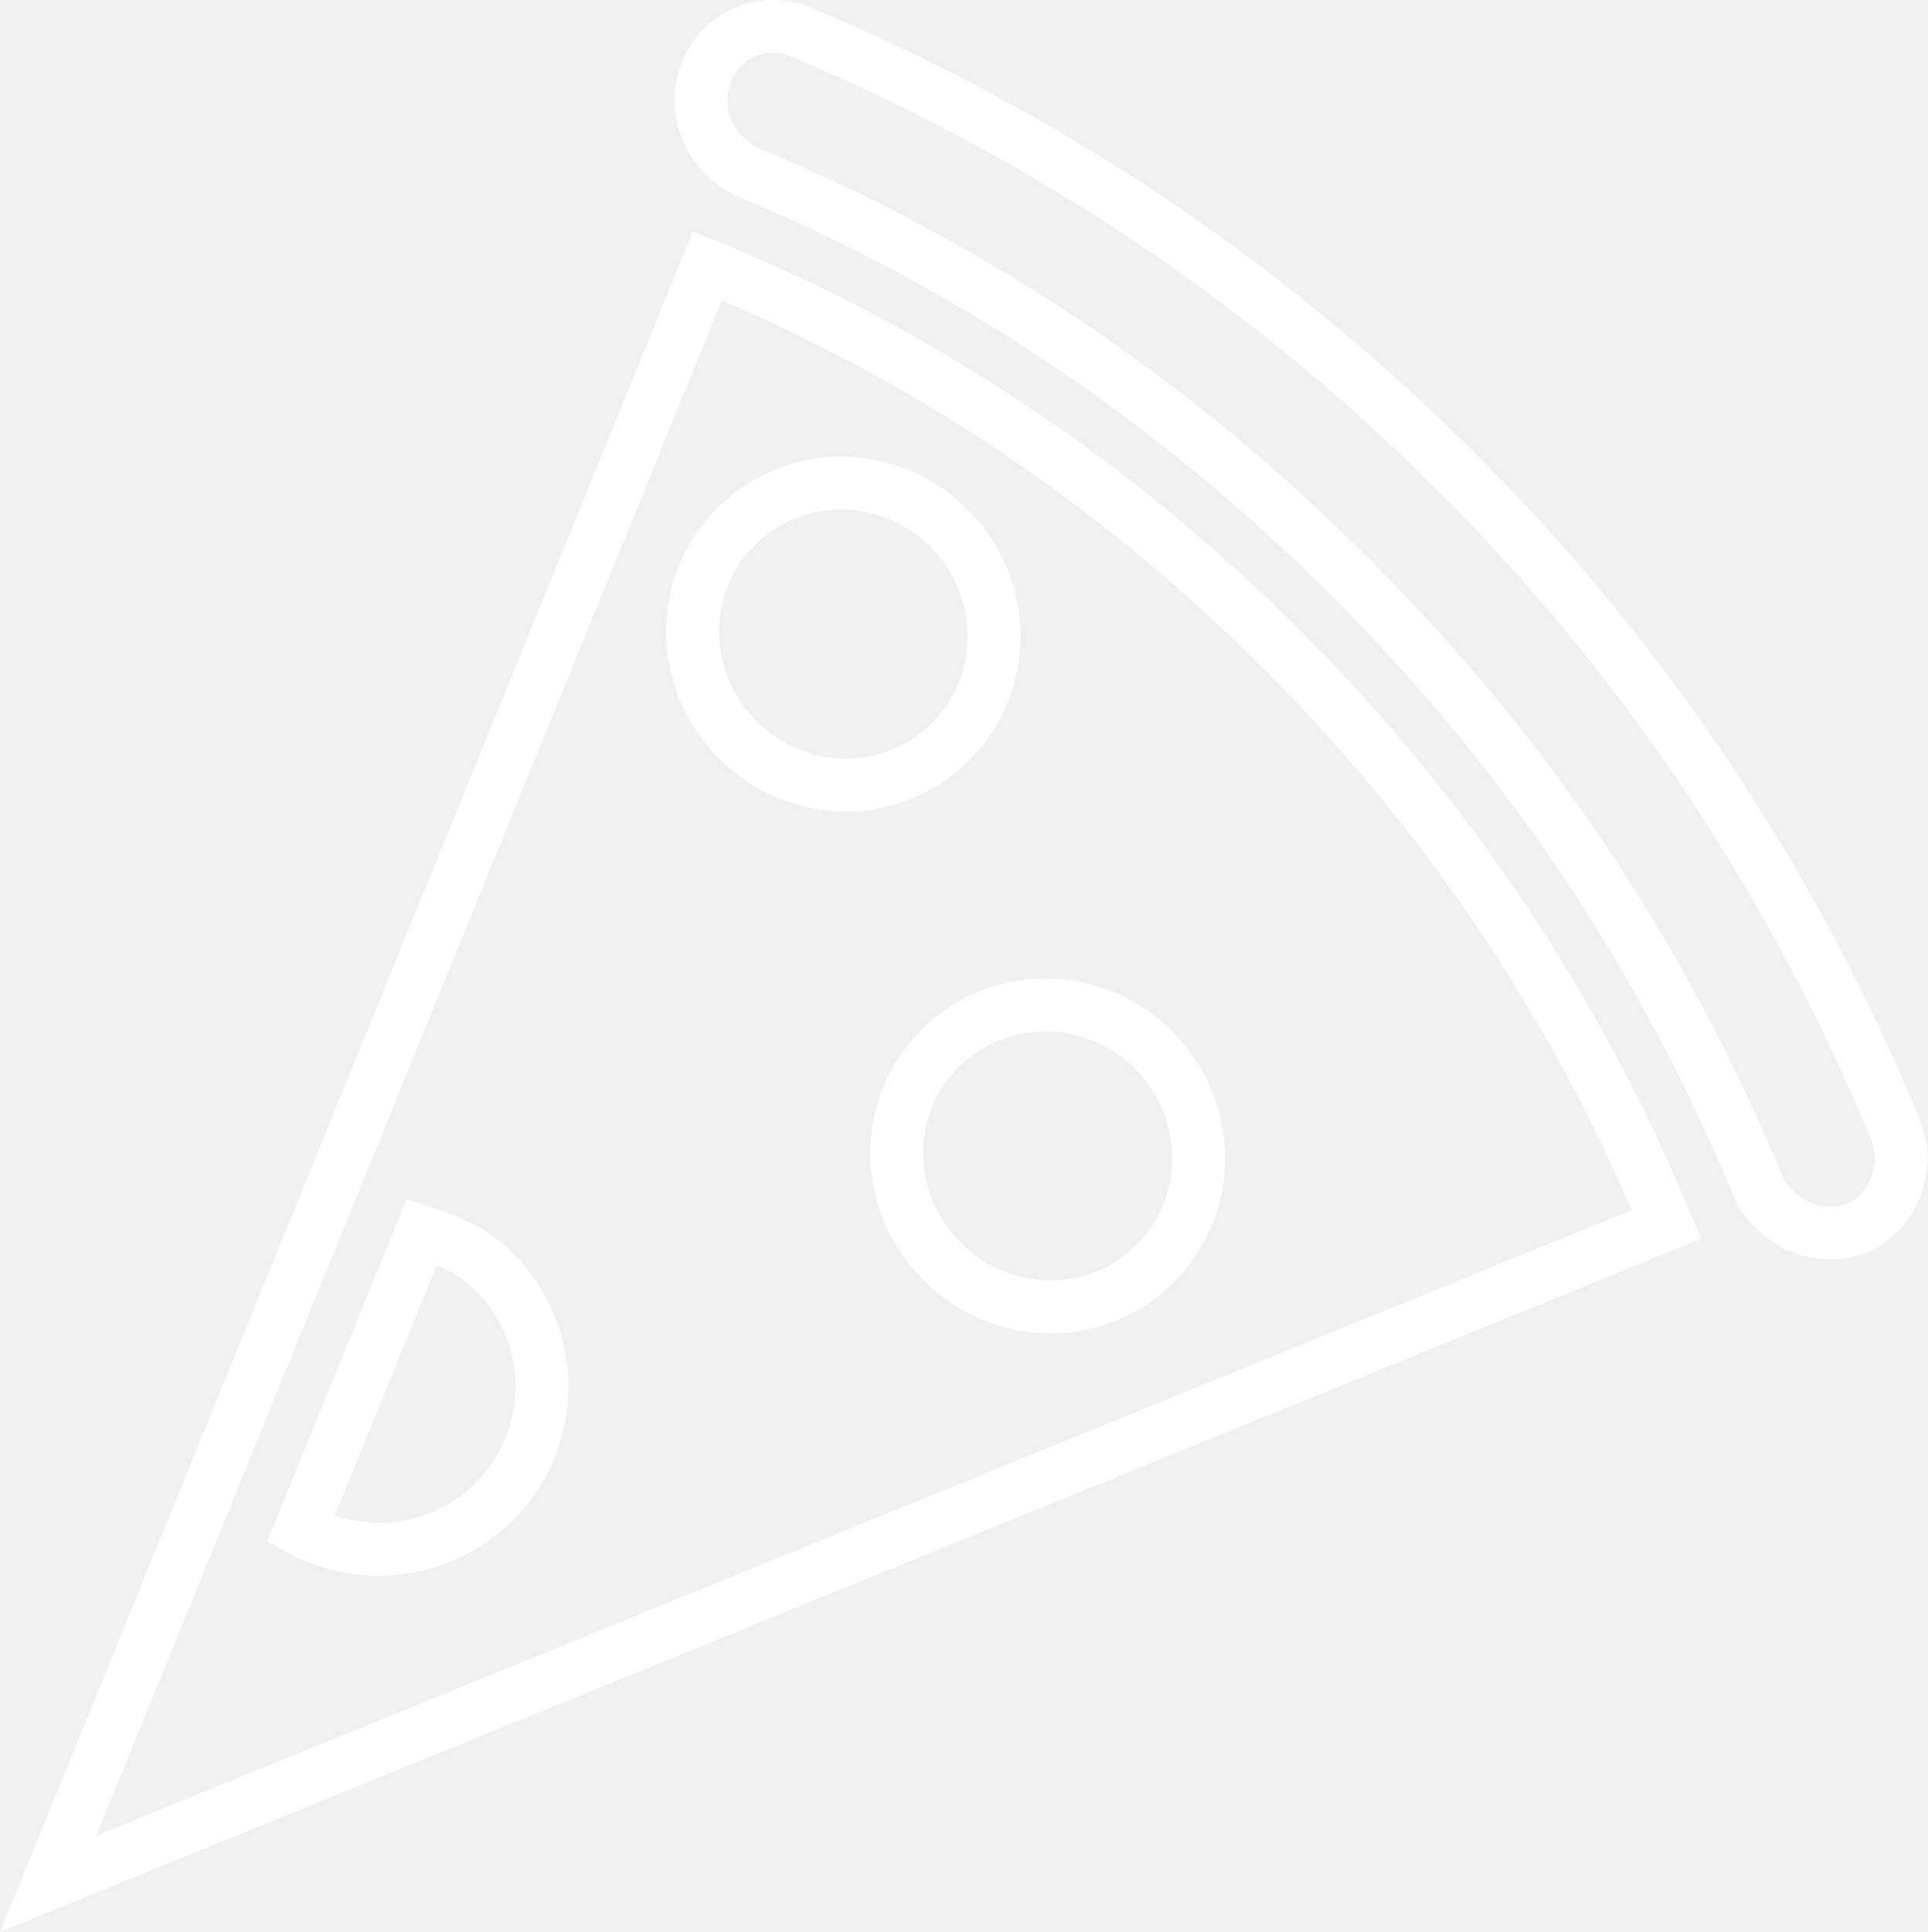
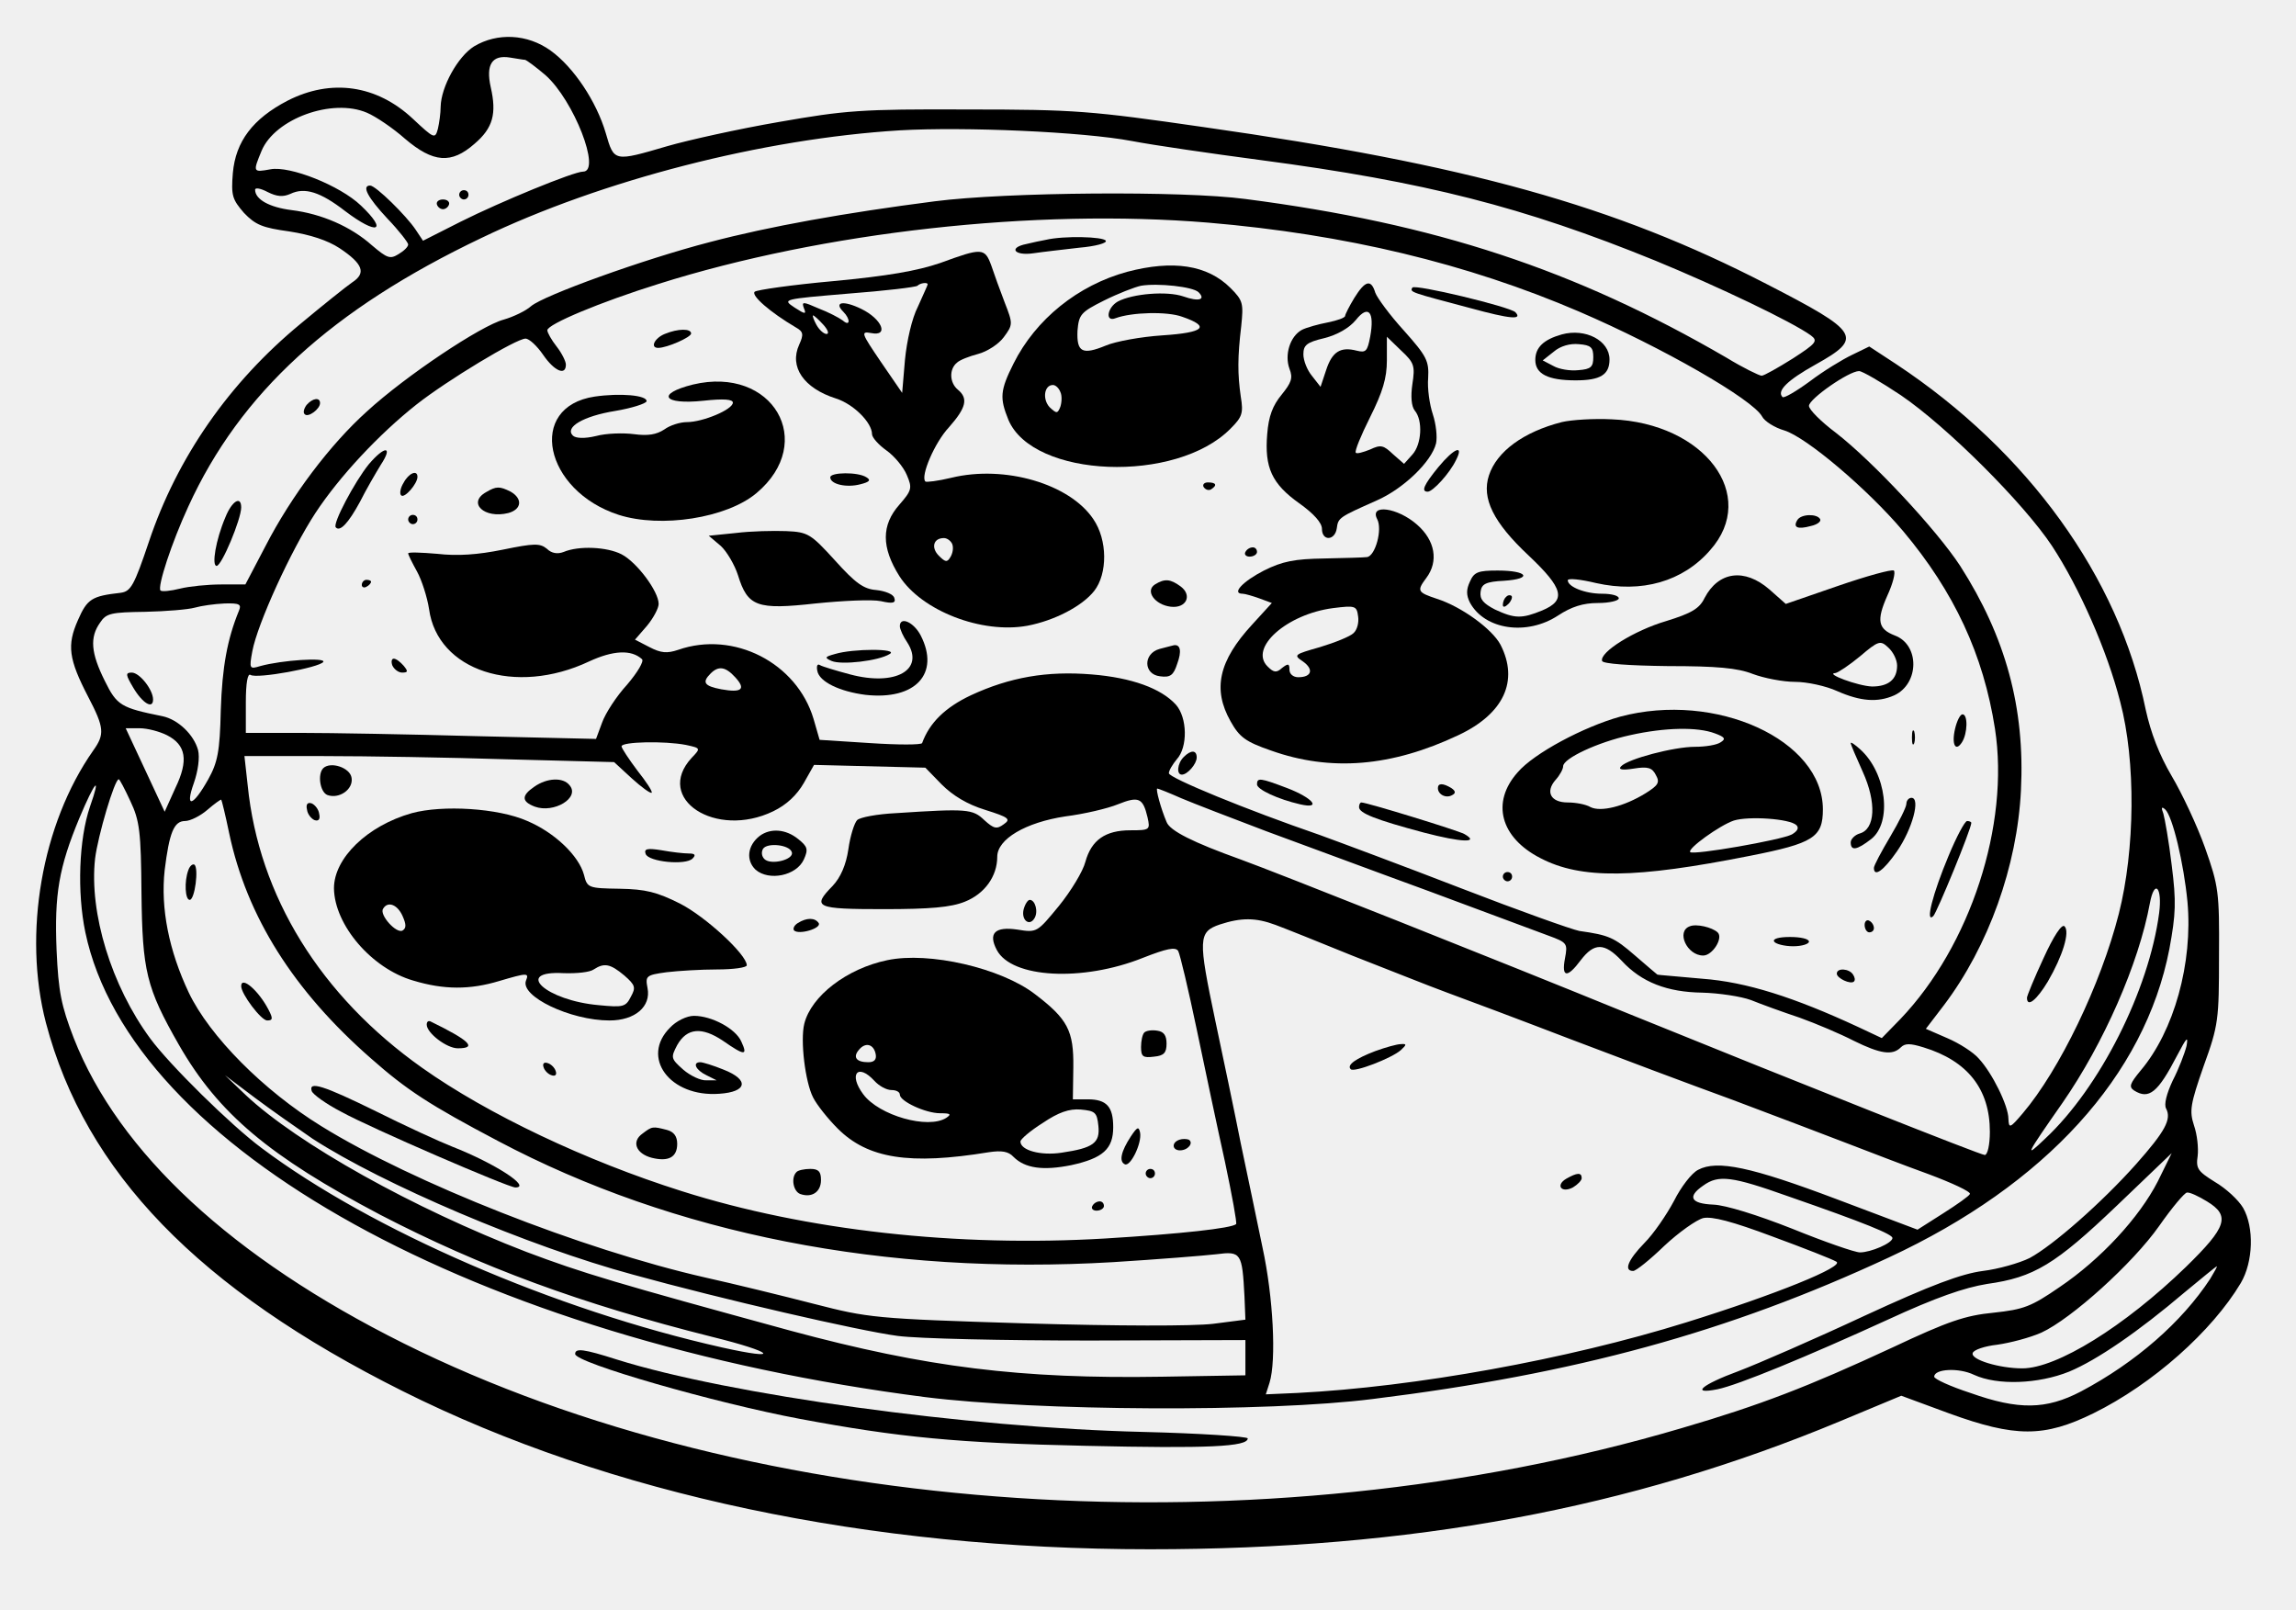
- <svg xmlns="http://www.w3.org/2000/svg" width="12.864mm" height="12.891mm" viewBox="0 0 12.864 12.891" version="1.1" id="svg7666">
-   <defs id="defs7660">
-     <clipPath clipPathUnits="userSpaceOnUse" id="clipPath4885">
-       <path d="M -3.9725e-5,540 H 960 V 1.2207e-4 L -4.3448e-5,6.1035e-5" id="path4883" style="clip-rule:evenodd" />
-     </clipPath>
-     <clipPath clipPathUnits="userSpaceOnUse" id="clipPath4875">
-       <path d="M -1.9395e-5,540 H 960 V 1.2207e-4 L -2.3118e-5,6.1035e-5" id="path4873" style="clip-rule:evenodd" />
-     </clipPath>
-   </defs>
-   <g id="layer1" transform="translate(-26.07382,-37.3107)">
-     <g id="g4869" transform="matrix(0.3527778,0,0,-0.3527778,-82.46489,223.7004)" style="stroke:#ffffff;stroke-opacity:1">
-       <g id="g4871" clip-path="url(#clipPath4875)" style="stroke:#ffffff;stroke-opacity:1">
-         <path d="m 331.92,516.06 c 0,0 -0.03,0.03 0,0 -0.03,0.03 -0.03,0.03 -0.03,0.03 -3.14,3.13 -6.77,5.57 -10.84,7.23 0,0 0,0 0,0 l -12.47,-30.6 30.61,12.47 c 0,0 0,0 0,0 -1.7,4.1 -4.13,7.73 -7.27,10.87 z m -10.3,-1.7 c -1.13,1.13 -1.13,2.93 -0.03,4.03 1.1,1.1 2.9,1.1 4.03,-0.03 1.13,-1.14 1.13,-2.94 0.03,-4.04 -1.1,-1.1 -2.9,-1.1 -4.03,0.04 z m -8.27,-14.94 2.3,5.63 c 0.5,-0.16 0.97,-0.36 1.37,-0.76 1.2,-1.2 1.2,-3.14 0,-4.34 -1,-1 -2.5,-1.16 -3.67,-0.53 z m 12.14,5.07 c -1.14,1.13 -1.14,2.93 -0.04,4.03 1.1,1.1 2.9,1.1 4.04,-0.03 1.13,-1.14 1.13,-2.94 0.03,-4.04 -1.1,-1.1 -2.9,-1.1 -4.03,0.04 z" style="fill:none;stroke:#ffffff;stroke-width:1;stroke-linecap:butt;stroke-linejoin:miter;stroke-miterlimit:10;stroke-dasharray:none;stroke-opacity:1" id="path4877" />
-       </g>
-     </g>
-     <g id="g4879" transform="matrix(0.3527778,0,0,-0.3527778,-82.46489,223.7004)" style="stroke:#ffffff;stroke-opacity:1">
-       <g id="g4881" clip-path="url(#clipPath4885)" style="stroke:#ffffff;stroke-opacity:1">
-         <path d="m 343.52,506.99 c -1.93,4.67 -4.73,8.87 -8.3,12.43 -3.6,3.6 -7.77,6.37 -12.37,8.31 -0.73,0.33 -1.56,-0.04 -1.83,-0.77 -0.27,-0.73 0.07,-1.53 0.8,-1.87 4.23,-1.76 8.07,-4.33 11.4,-7.67 3.34,-3.33 5.9,-7.16 7.7,-11.5 0.07,-0.2 0.2,-0.33 0.34,-0.47 0.4,-0.4 1,-0.53 1.53,-0.33 0.7,0.3 1.03,1.17 0.73,1.87 z" style="fill:none;stroke:#ffffff;stroke-width:1;stroke-linecap:butt;stroke-linejoin:miter;stroke-miterlimit:10;stroke-dasharray:none;stroke-opacity:1" id="path4887" />
-       </g>
-     </g>
+ <svg xmlns="http://www.w3.org/2000/svg" version="1.0" width="495pt" height="347pt" viewBox="0 0 495 347" preserveAspectRatio="xMidYMid meet">
+   <g transform="translate(0,347) scale(0.1,-0.1)" fill="#000000" stroke="none">
+     <path d="M1022 3370 c-35 -22 -71 -87 -72 -130 0 -14 -3 -35 -6 -48 -6 -22 -8 -21 -54 22 -78 73 -176 87 -270 39 -75 -39 -112 -88 -118 -156 -4 -49 -1 -57 24 -86 25 -26 40 -32 98 -40 45 -7 82 -19 108 -36 51 -34 58 -54 27 -74 -13 -9 -63 -49 -111 -89 -154 -127 -266 -288 -327 -470 -32 -95 -39 -107 -61 -110 -62 -7 -72 -13 -92 -59 -24 -54 -20 -84 22 -165 35 -67 36 -81 11 -116 -111 -158 -152 -395 -102 -587 85 -322 329 -574 769 -794 446 -223 1004 -341 1611 -341 564 0 1034 87 1488 276 l132 55 103 -38 c143 -52 205 -52 311 0 128 63 256 177 318 281 27 46 29 120 5 162 -10 17 -37 42 -61 56 -37 23 -41 29 -37 56 2 17 -1 46 -8 66 -10 31 -8 45 21 128 32 88 33 100 33 238 1 137 -1 150 -30 232 -17 48 -50 118 -72 155 -27 46 -45 93 -56 143 -58 285 -254 557 -538 745 l-58 38 -37 -18 c-21 -10 -62 -35 -91 -57 -30 -22 -56 -37 -59 -34 -13 13 10 36 71 70 104 58 96 70 -106 174 -328 169 -644 257 -1213 338 -243 35 -276 38 -510 38 -230 1 -263 -2 -406 -27 -87 -15 -195 -39 -240 -52 -116 -34 -115 -34 -133 28 -20 68 -69 142 -119 178 -50 36 -115 39 -165 9z m110 -29 c4 -1 24 -16 44 -33 61 -54 121 -208 81 -208 -20 0 -176 -64 -264 -108 l-81 -41 -16 24 c-20 30 -86 95 -98 95 -19 0 -5 -26 37 -71 25 -26 45 -52 45 -56 0 -5 -9 -14 -21 -21 -18 -11 -24 -9 -57 19 -46 41 -109 68 -173 76 -48 6 -79 23 -79 44 0 5 12 3 27 -5 20 -10 33 -11 49 -4 31 15 65 4 118 -37 70 -53 93 -44 34 12 -45 43 -153 86 -195 78 -38 -7 -38 -6 -19 40 29 69 152 114 227 82 19 -8 56 -33 82 -56 61 -52 100 -55 150 -11 40 34 48 65 35 122 -11 49 3 70 41 64 14 -2 29 -5 33 -5z m1308 -175 c47 -9 171 -27 277 -41 356 -47 567 -101 852 -217 136 -56 295 -132 335 -161 16 -12 12 -17 -39 -50 -32 -20 -62 -37 -67 -37 -5 0 -40 17 -76 39 -327 190 -628 289 -1037 342 -135 18 -515 15 -670 -5 -194 -25 -356 -54 -485 -88 -143 -37 -358 -115 -385 -138 -11 -10 -38 -23 -59 -29 -49 -13 -211 -121 -295 -198 -79 -71 -163 -182 -219 -291 l-43 -82 -52 0 c-29 0 -69 -4 -89 -9 -20 -5 -39 -7 -42 -4 -7 8 24 103 60 181 112 245 309 425 632 579 260 125 607 214 902 232 139 8 394 -3 500 -23z m165 -176 c295 -25 558 -88 800 -192 179 -77 374 -189 394 -226 5 -10 27 -24 48 -30 48 -15 180 -127 256 -217 110 -131 173 -266 198 -426 32 -207 -53 -468 -204 -626 l-40 -41 -51 24 c-138 64 -241 97 -336 104 -52 5 -96 8 -97 9 -1 1 -23 19 -48 41 -45 39 -56 44 -120 53 -16 3 -131 44 -255 92 -124 48 -261 99 -305 115 -157 54 -325 123 -325 133 0 6 8 19 17 30 24 26 23 90 -2 118 -32 35 -95 58 -181 65 -97 8 -177 -6 -261 -45 -55 -26 -89 -59 -105 -103 -2 -4 -52 -4 -112 0 l-109 7 -13 45 c-36 121 -172 191 -292 149 -24 -8 -37 -7 -62 6 l-31 16 26 30 c14 17 25 38 25 47 0 27 -47 90 -80 107 -31 16 -92 19 -125 5 -13 -5 -26 -3 -36 7 -15 12 -27 12 -95 -2 -54 -11 -98 -14 -141 -9 -35 3 -63 4 -63 1 0 -3 9 -21 19 -39 10 -18 22 -55 26 -81 18 -133 186 -188 345 -113 52 24 91 26 114 5 5 -4 -9 -28 -32 -55 -23 -25 -47 -62 -54 -82 l-13 -35 -260 6 c-143 4 -313 7 -377 7 l-118 0 0 66 c0 42 4 63 10 59 14 -9 149 16 157 28 6 10 -89 4 -136 -9 -23 -7 -24 -6 -17 32 11 59 83 217 136 298 52 79 137 170 218 234 66 52 215 142 235 142 8 0 25 -16 38 -35 24 -35 49 -46 49 -21 0 7 -9 25 -20 39 -11 14 -20 30 -20 35 0 13 115 61 240 100 355 112 812 163 1185 132z m1493 -372 c100 -68 265 -233 326 -325 59 -90 119 -226 147 -336 34 -128 32 -319 -3 -457 -39 -153 -128 -337 -207 -430 -28 -33 -30 -33 -31 -12 0 28 -35 99 -64 130 -11 13 -42 33 -68 44 l-46 20 39 51 c96 127 158 300 166 463 9 178 -33 331 -131 484 -51 78 -188 225 -268 287 -32 24 -58 50 -58 58 0 15 86 75 108 75 7 0 48 -24 90 -52z m-3583 -465 c-25 -61 -36 -121 -39 -214 -2 -90 -7 -113 -27 -149 -33 -59 -51 -64 -31 -8 9 26 13 55 9 71 -9 33 -43 66 -77 73 -89 18 -98 23 -124 76 -30 60 -33 94 -10 126 13 20 24 22 97 23 45 1 93 5 107 9 14 4 42 8 64 9 33 1 37 -2 31 -16z m1070 -143 c24 -26 14 -34 -30 -26 -37 7 -42 15 -23 34 17 17 32 15 53 -8z m-1225 -125 c41 -21 47 -54 18 -114 l-23 -51 -42 90 -42 90 30 0 c17 0 43 -7 59 -15z m1119 -21 c32 -7 32 -7 12 -28 -81 -88 52 -175 176 -115 29 14 51 35 66 61 l22 39 120 -3 120 -3 35 -36 c24 -24 55 -43 94 -55 51 -16 56 -20 40 -31 -15 -11 -21 -10 -42 9 -25 24 -37 25 -190 15 -41 -2 -78 -9 -84 -15 -6 -6 -15 -34 -19 -63 -5 -34 -17 -61 -34 -79 -45 -46 -37 -50 110 -50 101 0 145 4 175 16 43 17 70 55 70 97 0 38 61 74 147 87 40 5 91 17 113 26 45 18 54 14 64 -28 6 -27 5 -28 -37 -28 -54 0 -84 -21 -97 -68 -5 -20 -31 -63 -57 -95 -47 -57 -47 -58 -90 -51 -48 7 -63 -8 -44 -44 32 -61 185 -69 315 -17 51 20 70 24 76 15 4 -7 22 -83 40 -169 18 -86 45 -214 61 -286 15 -71 26 -131 24 -134 -10 -9 -118 -21 -282 -31 -319 -19 -645 17 -913 102 -206 65 -419 166 -560 266 -219 155 -352 370 -376 609 l-7 63 170 0 c93 0 273 -3 398 -7 l229 -6 38 -35 c21 -19 40 -33 43 -31 2 3 -12 24 -31 48 -18 24 -34 48 -34 52 0 10 93 12 139 3z m-1198 -121 c20 -42 23 -66 24 -198 2 -168 10 -204 81 -328 85 -148 195 -240 434 -366 216 -112 432 -192 715 -263 134 -33 152 -52 22 -23 -361 81 -757 253 -993 430 -66 49 -198 179 -240 236 -84 114 -132 271 -119 388 6 49 42 171 51 171 2 0 13 -21 25 -47z m-87 -12 c-24 -70 -28 -185 -10 -271 98 -466 844 -878 1811 -1002 239 -30 737 -33 965 -4 437 54 766 144 1112 305 338 157 552 392 605 665 14 76 15 102 5 181 -6 51 -15 101 -18 111 -5 13 -4 16 4 9 16 -15 40 -116 48 -199 12 -132 -29 -279 -101 -364 -23 -28 -26 -35 -14 -43 32 -20 51 -5 93 76 20 38 24 43 20 20 -4 -16 -17 -50 -30 -75 -13 -28 -19 -51 -14 -60 12 -23 -2 -49 -65 -120 -74 -83 -179 -175 -229 -202 -22 -11 -68 -24 -101 -28 -46 -6 -111 -30 -256 -97 -107 -50 -229 -103 -271 -119 -79 -29 -105 -51 -45 -39 44 9 192 70 367 150 104 48 165 69 214 77 101 14 147 42 280 169 l118 113 -30 -61 c-40 -78 -123 -168 -212 -228 -61 -42 -77 -48 -142 -55 -61 -6 -97 -18 -218 -75 -181 -84 -284 -124 -455 -174 -905 -267 -1996 -195 -2755 183 -369 184 -614 411 -711 658 -27 70 -33 100 -37 189 -5 121 5 179 49 285 34 81 48 96 23 25z m2353 18 c26 -11 109 -43 183 -71 74 -27 232 -86 350 -129 118 -44 234 -87 258 -96 41 -15 42 -17 36 -49 -8 -42 5 -43 34 -4 29 38 51 38 88 -1 43 -47 99 -68 174 -69 36 -1 83 -8 105 -16 22 -9 69 -26 105 -38 36 -13 88 -35 117 -50 57 -28 83 -32 101 -14 9 9 20 9 49 0 95 -29 143 -90 143 -182 0 -28 -5 -50 -11 -50 -9 0 -392 152 -769 305 -289 118 -763 306 -835 332 -103 37 -153 62 -160 81 -12 28 -24 72 -20 72 2 0 25 -9 52 -21z m-2053 -75 c38 -180 139 -340 306 -486 77 -68 126 -100 274 -178 380 -201 834 -290 1326 -261 96 6 196 14 222 17 54 7 56 3 61 -91 l2 -50 -70 -9 c-43 -5 -201 -5 -405 1 -326 10 -338 12 -455 42 -66 17 -172 43 -235 57 -264 60 -630 204 -827 326 -125 77 -241 194 -286 288 -43 91 -61 182 -52 264 10 81 20 106 44 106 11 0 33 11 48 24 15 13 29 23 30 22 1 -1 9 -33 17 -72z m4161 -172 c-22 -167 -128 -377 -246 -487 -45 -43 -43 -38 38 78 88 127 164 299 188 430 10 53 27 34 20 -21z m-1905 -26 c19 -7 94 -37 165 -66 72 -28 164 -65 205 -80 41 -15 161 -60 265 -100 105 -40 262 -99 350 -131 88 -33 198 -75 245 -93 47 -18 127 -49 177 -67 51 -19 92 -38 90 -43 -1 -4 -28 -23 -58 -42 l-55 -35 -175 66 c-183 69 -257 85 -298 63 -14 -7 -37 -37 -52 -67 -16 -30 -44 -71 -64 -91 -35 -36 -45 -60 -24 -60 6 0 36 24 67 54 31 29 69 56 84 60 19 4 62 -7 150 -40 68 -25 129 -49 137 -54 19 -10 -131 -71 -324 -131 -257 -80 -584 -139 -838 -152 l-68 -3 8 25 c15 48 8 185 -15 291 -12 58 -33 159 -47 225 -13 66 -38 185 -55 265 -37 176 -37 191 10 207 46 15 77 15 120 -1z m-2076 -461 c151 -98 465 -232 691 -293 192 -53 487 -121 570 -132 44 -6 230 -10 415 -10 l335 1 0 -38 0 -38 -180 -3 c-304 -5 -507 20 -800 99 -377 103 -448 124 -570 170 -244 94 -493 233 -605 338 l-45 43 65 -49 c36 -27 92 -66 124 -88z m3181 -124 c167 -58 225 -82 225 -90 0 -11 -47 -31 -70 -31 -11 0 -77 23 -146 51 -76 30 -144 51 -170 52 -49 2 -57 17 -22 41 33 24 62 20 183 -23z m903 -11 c51 -31 43 -55 -45 -141 -133 -129 -279 -219 -353 -219 -50 0 -112 19 -107 33 2 7 26 15 53 18 28 4 70 15 95 26 65 30 197 149 254 230 28 40 55 72 60 72 6 1 25 -8 43 -19z m7 -167 c-61 -93 -160 -180 -279 -243 -75 -39 -134 -40 -238 -3 -43 14 -78 30 -78 35 0 17 53 20 86 4 50 -23 138 -20 205 7 60 25 149 86 249 171 36 30 67 55 69 56 2 0 -5 -12 -14 -27z" />
+     <path d="M990 3050 c0 -5 5 -10 10 -10 6 0 10 5 10 10 0 6 -4 10 -10 10 -5 0 -10 -4 -10 -10z" />
+     <path d="M942 3029 c2 -6 8 -10 13 -10 5 0 11 4 13 10 2 6 -4 11 -13 11 -9 0 -15 -5 -13 -11z" />
+     <path d="M661 2597 c-6 -8 -8 -17 -4 -20 7 -8 33 11 33 24 0 13 -16 11 -29 -4z" />
+     <path d="M486 2355 c-21 -49 -30 -105 -19 -105 11 0 53 101 53 126 0 26 -20 14 -34 -21z" />
+     <path d="M2255 2953 c-11 -2 -30 -6 -42 -9 -40 -8 -26 -26 15 -20 20 3 65 8 99 12 35 3 60 10 57 15 -5 9 -91 11 -129 2z" />
+     <path d="M2027 2903 c-50 -17 -113 -28 -230 -39 -89 -8 -166 -19 -170 -23 -8 -8 33 -44 89 -77 16 -9 17 -15 7 -37 -22 -48 10 -94 79 -116 38 -12 78 -52 78 -77 0 -7 14 -23 31 -35 17 -12 37 -36 44 -53 12 -28 11 -33 -16 -64 -39 -44 -39 -92 0 -154 48 -75 178 -125 276 -107 58 11 118 42 144 75 29 37 29 110 -2 155 -51 76 -191 117 -306 89 -29 -7 -54 -10 -56 -8 -11 11 20 84 51 117 37 42 42 62 19 81 -18 15 -19 44 -2 58 6 6 27 14 46 19 19 5 44 21 55 36 20 27 20 29 2 75 -10 26 -23 62 -29 80 -14 38 -20 38 -110 5z m-27 -46 c0 -2 -10 -23 -21 -48 -13 -25 -24 -74 -28 -115 l-6 -71 -46 67 c-42 62 -44 66 -21 62 39 -8 24 30 -21 52 -39 19 -60 15 -39 -6 16 -16 15 -33 -1 -19 -8 6 -31 18 -52 26 -34 15 -37 15 -32 1 6 -14 3 -14 -20 1 -27 18 -26 18 116 30 79 6 146 14 149 17 6 6 22 8 22 3z m-225 -87 c10 -11 13 -20 7 -20 -6 0 -16 9 -22 20 -6 11 -9 20 -7 20 2 0 12 -9 22 -20z m278 -473 c3 -8 1 -20 -4 -28 -7 -12 -11 -11 -25 3 -17 17 -12 38 11 38 7 0 15 -6 18 -13z" />
+     <path d="M2430 2884 c-106 -29 -197 -102 -245 -198 -29 -58 -30 -74 -11 -121 53 -126 362 -138 479 -19 25 25 28 33 22 69 -7 49 -7 85 1 152 5 49 4 55 -23 82 -50 50 -124 61 -223 35z m154 -44 c16 -16 1 -21 -33 -9 -35 12 -109 6 -141 -11 -23 -13 -28 -45 -5 -36 35 13 112 15 144 3 61 -21 48 -34 -43 -40 -46 -3 -101 -13 -122 -22 -51 -21 -63 -14 -61 32 3 35 7 40 57 65 30 15 66 29 80 32 36 6 112 -2 124 -14z m-298 -215 c4 -8 3 -23 0 -32 -6 -15 -8 -15 -23 -1 -16 17 -12 48 7 48 6 0 13 -7 16 -15z" />
+     <path d="M2920 2828 c-11 -18 -20 -36 -20 -39 0 -4 -17 -10 -37 -14 -21 -4 -46 -11 -56 -16 -26 -14 -38 -54 -27 -84 8 -20 4 -30 -17 -56 -19 -23 -28 -46 -31 -85 -6 -72 10 -107 69 -149 31 -22 49 -42 49 -55 0 -27 28 -26 32 1 3 23 5 24 86 60 57 25 118 83 128 123 3 14 0 42 -7 63 -7 21 -12 56 -10 78 2 37 -3 47 -52 102 -31 34 -58 71 -62 82 -9 30 -22 26 -45 -11z m34 -84 c-6 -31 -9 -35 -29 -30 -35 9 -53 -2 -66 -42 l-12 -36 -18 23 c-11 13 -19 34 -19 47 0 20 7 26 45 35 28 7 54 22 68 39 27 34 41 18 31 -36z m91 -102 c-4 -27 -2 -48 5 -57 18 -21 15 -73 -5 -95 l-18 -20 -24 21 c-20 19 -26 21 -49 10 -15 -6 -29 -10 -31 -7 -3 3 11 37 31 77 27 54 36 84 36 122 l0 51 31 -30 c28 -26 30 -33 24 -72z" />
+     <path d="M3045 2850 c-6 -10 -4 -10 124 -44 88 -24 114 -26 98 -9 -13 12 -217 61 -222 53z" />
+     <path d="M1433 2750 c-22 -9 -32 -30 -14 -30 19 0 71 23 71 31 0 11 -28 11 -57 -1z" />
+     <path d="M3367 2749 c-39 -11 -57 -28 -57 -55 0 -30 27 -44 87 -44 53 0 73 12 73 45 0 41 -52 68 -103 54z m68 -49 c0 -21 -5 -26 -32 -28 -18 -2 -42 2 -54 9 l-23 12 24 19 c14 12 35 18 54 16 26 -2 31 -7 31 -28z" />
+     <path d="M1494 2641 c-80 -20 -65 -44 22 -35 45 5 64 3 64 -4 0 -15 -65 -42 -99 -42 -15 0 -37 -7 -49 -16 -17 -11 -35 -14 -65 -10 -23 3 -60 2 -82 -4 -25 -6 -44 -5 -50 1 -18 18 23 42 91 53 36 6 67 16 68 21 1 13 -57 18 -112 10 -147 -22 -109 -203 52 -255 91 -29 233 -7 297 47 131 110 35 275 -137 234z" />
+     <path d="M3367 2560 c-82 -21 -140 -63 -157 -115 -16 -49 9 -101 86 -173 75 -71 81 -96 29 -118 -44 -18 -59 -18 -102 2 -25 13 -33 22 -31 38 2 17 11 22 51 24 62 4 51 22 -14 22 -42 0 -51 -3 -60 -24 -8 -17 -8 -29 0 -45 32 -59 123 -72 190 -28 29 19 54 27 86 27 25 0 45 5 45 10 0 6 -16 10 -36 10 -37 0 -74 15 -74 29 0 5 28 2 61 -6 98 -22 187 3 246 71 105 118 -12 274 -212 282 -38 2 -87 -1 -108 -6z" />
+     <path d="M795 2469 c-30 -37 -79 -129 -71 -136 9 -10 27 9 52 55 13 26 34 62 45 80 27 41 9 42 -26 1z" />
+     <path d="M3101 2463 c-31 -38 -38 -53 -23 -53 11 0 47 39 61 68 18 35 -4 26 -38 -15z" />
+     <path d="M870 2429 c-7 -11 -9 -24 -5 -27 7 -7 35 25 35 40 0 16 -19 8 -30 -13z" />
+     <path d="M1790 2441 c0 -15 35 -23 65 -15 20 5 23 9 13 15 -18 12 -78 11 -78 0z" />
+     <path d="M2595 2420 c4 -6 11 -8 16 -5 14 9 11 15 -7 15 -8 0 -12 -5 -9 -10z" />
+     <path d="M1048 2409 c-41 -23 -4 -58 48 -45 29 8 31 31 5 46 -24 12 -31 12 -53 -1z" />
+     <path d="M2969 2351 c12 -22 -4 -80 -22 -82 -7 -1 -48 -2 -92 -3 -64 -1 -90 -6 -130 -26 -45 -23 -71 -50 -46 -50 5 0 22 -5 36 -10 l27 -10 -42 -46 c-73 -79 -86 -140 -47 -209 19 -34 32 -44 87 -63 129 -46 260 -35 404 33 98 46 131 117 91 195 -18 34 -84 82 -137 99 -42 14 -44 17 -23 45 27 36 19 81 -20 115 -42 37 -103 45 -86 12z m-51 -246 c-7 -7 -39 -20 -72 -30 -56 -16 -58 -17 -37 -31 24 -17 19 -34 -10 -34 -11 0 -19 7 -19 16 0 14 -3 14 -16 4 -12 -11 -18 -10 -31 3 -41 40 41 113 141 126 48 6 51 5 54 -18 2 -13 -2 -29 -10 -36z" />
+     <path d="M880 2350 c0 -5 5 -10 10 -10 6 0 10 5 10 10 0 6 -4 10 -10 10 -5 0 -10 -4 -10 -10z" />
+     <path d="M3875 2349 c-10 -16 0 -21 29 -13 14 3 23 10 20 15 -7 12 -41 11 -49 -2z" />
+     <path d="M1587 2321 l-59 -6 26 -22 c13 -12 30 -41 37 -63 21 -68 41 -75 167 -61 59 6 122 9 141 5 26 -6 33 -4 29 7 -2 8 -20 15 -39 17 -27 2 -45 15 -89 64 -52 57 -58 61 -105 63 -28 1 -76 0 -108 -4z" />
+     <path d="M2685 2280 c-3 -5 1 -10 9 -10 9 0 16 5 16 10 0 6 -4 10 -9 10 -6 0 -13 -4 -16 -10z" />
+     <path d="M3963 2207 l-113 -39 -35 31 c-54 47 -110 39 -140 -18 -11 -23 -28 -33 -83 -50 -68 -20 -144 -67 -138 -86 2 -6 58 -10 142 -11 105 0 150 -4 183 -17 24 -9 65 -17 91 -17 26 0 67 -9 91 -20 50 -22 87 -25 123 -9 54 25 55 109 1 129 -36 14 -40 32 -16 86 12 26 18 50 14 54 -5 3 -59 -12 -120 -33z m127 -172 c0 -30 -19 -45 -54 -45 -30 1 -103 28 -79 29 6 1 30 17 53 36 40 34 44 35 61 19 11 -10 19 -27 19 -39z" />
+     <path d="M780 2209 c0 -5 5 -7 10 -4 6 3 10 8 10 11 0 2 -4 4 -10 4 -5 0 -10 -5 -10 -11z" />
+     <path d="M2490 2210 c-22 -14 0 -44 34 -48 34 -4 47 25 21 44 -22 16 -34 17 -55 4z" />
+     <path d="M3247 2183 c-4 -3 -7 -11 -7 -17 0 -6 5 -5 12 2 6 6 9 14 7 17 -3 3 -9 2 -12 -2z" />
+     <path d="M1940 2120 c0 -6 7 -22 16 -35 38 -59 -25 -95 -123 -69 -30 8 -60 17 -65 20 -6 4 -8 -2 -6 -12 4 -24 49 -45 104 -52 108 -12 161 46 119 128 -15 29 -45 42 -45 20z" />
+     <path d="M2500 2071 c-36 -10 -35 -55 1 -59 22 -3 29 2 37 27 10 27 7 42 -7 40 -3 -1 -17 -4 -31 -8z" />
+     <path d="M1800 2060 c-22 -6 -23 -8 -7 -15 21 -9 101 0 125 15 21 12 -79 12 -118 0z" />
+     <path d="M846 2035 c4 -8 13 -15 21 -15 13 0 13 3 3 15 -7 8 -16 15 -21 15 -5 0 -6 -7 -3 -15z" />
+     <path d="M3493 1925 c-79 -22 -186 -79 -221 -120 -58 -65 -37 -141 49 -185 88 -46 205 -44 452 5 137 27 157 40 157 100 0 150 -231 255 -437 200z m204 -36 c22 -8 24 -12 13 -19 -8 -6 -33 -10 -56 -10 -45 0 -144 -26 -159 -42 -7 -7 2 -9 27 -5 31 5 40 2 48 -14 9 -16 5 -22 -22 -39 -47 -29 -97 -41 -119 -30 -10 6 -32 10 -49 10 -37 0 -49 23 -26 49 9 10 16 23 16 29 0 17 75 52 144 67 76 17 146 18 183 4z m176 -198 c6 -6 2 -13 -10 -20 -23 -12 -212 -45 -219 -38 -7 7 64 58 94 68 32 10 121 4 135 -10z" />
+     <path d="M4215 1899 c-8 -34 1 -51 15 -29 12 19 13 60 1 60 -5 0 -12 -14 -16 -31z" />
+     <path d="M4122 1880 c0 -14 2 -19 5 -12 2 6 2 18 0 25 -3 6 -5 1 -5 -13z" />
+     <path d="M3990 1868 c0 -3 12 -31 26 -62 30 -66 27 -124 -7 -133 -10 -3 -19 -12 -19 -19 0 -19 13 -17 44 7 46 36 33 142 -23 193 -12 11 -21 17 -21 14z" />
+     <path d="M2552 1838 c-14 -14 -16 -38 -4 -38 12 0 32 23 32 37 0 16 -12 17 -28 1z" />
+     <path d="M2710 1779 c0 -11 45 -32 93 -43 48 -11 27 14 -28 35 -58 22 -65 23 -65 8z" />
+     <path d="M3100 1771 c0 -14 18 -23 31 -15 8 4 7 9 -2 15 -18 11 -29 11 -29 0z" />
+     <path d="M4110 1737 c0 -7 -16 -39 -35 -71 -19 -32 -35 -62 -35 -67 0 -21 21 -6 50 36 33 48 51 115 31 115 -6 0 -11 -6 -11 -13z" />
+     <path d="M2930 1730 c0 -13 35 -27 140 -55 80 -21 122 -23 87 -3 -15 8 -210 68 -222 68 -3 0 -5 -5 -5 -10z" />
+     <path d="M4201 1625 c-34 -81 -51 -147 -33 -130 8 8 82 188 82 201 0 2 -4 4 -9 4 -5 0 -23 -34 -40 -75z" />
+     <path d="M3240 1580 c0 -5 5 -10 10 -10 6 0 10 5 10 10 0 6 -4 10 -10 10 -5 0 -10 -4 -10 -10z" />
+     <path d="M4020 1476 c0 -9 5 -16 10 -16 6 0 10 4 10 9 0 6 -4 13 -10 16 -5 3 -10 -1 -10 -9z" />
+     <path d="M3643 1473 c-30 -11 -6 -63 29 -63 20 0 44 38 31 50 -12 11 -46 19 -60 13z" />
+     <path d="M3825 1440 c3 -5 22 -10 41 -10 19 0 34 5 34 10 0 6 -18 10 -41 10 -24 0 -38 -4 -34 -10z" />
+     <path d="M3960 1371 c0 -10 30 -24 37 -17 3 3 2 9 -2 15 -8 13 -35 15 -35 2z" />
+     <path d="M4406 1405 c-20 -43 -36 -82 -36 -86 0 -22 21 -5 45 35 32 55 48 107 36 119 -6 6 -24 -22 -45 -68z" />
+     <path d="M287 1988 c20 -34 43 -48 43 -26 0 21 -29 58 -46 58 -14 0 -13 -5 3 -32z" />
+     <path d="M697 1814 c-13 -13 -7 -52 9 -58 25 -9 56 12 52 37 -3 22 -45 36 -61 21z" />
+     <path d="M1152 1774 c-28 -19 -28 -32 1 -43 41 -15 98 19 75 46 -14 18 -49 16 -76 -3z" />
+     <path d="M662 1724 c1 -9 9 -19 16 -22 9 -3 13 2 10 14 -1 9 -9 19 -16 22 -9 3 -13 -2 -10 -14z" />
+     <path d="M888 1717 c-96 -27 -168 -97 -168 -162 1 -79 81 -173 171 -199 66 -20 122 -20 185 -1 61 18 65 18 58 1 -13 -34 96 -86 180 -86 55 0 90 30 82 70 -5 26 -3 28 41 34 25 3 74 6 109 6 35 0 64 4 64 9 0 23 -89 105 -144 133 -50 25 -74 31 -130 32 -68 1 -70 2 -77 30 -11 41 -63 91 -122 116 -63 28 -183 35 -249 17z m-20 -222 c8 -18 8 -26 0 -31 -13 -8 -51 34 -42 47 10 17 31 9 42 -16z m478 -128 c24 -21 25 -26 14 -46 -11 -22 -17 -23 -69 -18 -114 10 -185 75 -76 69 28 -1 57 2 65 8 23 15 36 12 66 -13z" />
+     <path d="M1638 1668 c-27 -21 -30 -53 -9 -73 29 -25 88 -13 104 22 10 22 8 28 -12 44 -27 22 -60 24 -83 7z m69 -35 c6 -16 -45 -29 -59 -15 -6 6 -7 15 -3 22 9 14 57 9 62 -7z" />
+     <path d="M1392 1629 c6 -17 86 -25 101 -10 8 8 5 11 -8 11 -11 0 -37 3 -59 7 -31 5 -38 3 -34 -8z" />
+     <path d="M2207 1510 c-6 -23 12 -38 23 -20 9 14 2 40 -10 40 -4 0 -10 -9 -13 -20z" />
+     <path d="M1720 1480 c-8 -5 -11 -12 -8 -16 11 -10 60 5 53 16 -8 12 -26 12 -45 0z" />
+     <path d="M1913 1400 c-87 -18 -164 -77 -179 -137 -9 -36 2 -126 19 -159 8 -16 32 -46 53 -67 65 -65 155 -79 326 -51 27 4 42 2 53 -10 25 -25 64 -30 124 -18 69 15 91 35 91 82 0 44 -14 60 -55 60 l-32 0 1 69 c1 79 -12 104 -83 158 -73 56 -228 92 -318 73z m-25 -203 c2 -11 -3 -17 -16 -17 -26 0 -34 11 -20 27 14 17 32 12 36 -10z m-3 -57 c10 -11 26 -20 37 -20 10 0 18 -4 18 -10 0 -14 55 -40 87 -40 22 0 25 -2 13 -10 -39 -25 -145 5 -179 51 -32 43 -12 68 24 29z m483 -97 c4 -37 -11 -48 -79 -58 -45 -7 -89 5 -89 24 0 5 21 23 48 40 34 23 57 31 82 29 31 -3 35 -6 38 -35z" />
+     <path d="M1445 1255 c-65 -64 -1 -151 106 -143 60 4 65 30 9 52 -22 9 -45 16 -50 16 -18 0 -10 -17 13 -28 l22 -11 -22 0 c-12 -1 -35 10 -50 23 -27 24 -27 26 -13 53 21 37 53 40 99 9 46 -32 54 -33 39 -1 -12 27 -63 55 -102 55 -15 0 -38 -11 -51 -25z" />
+     <path d="M920 1261 c0 -18 43 -51 67 -51 43 0 25 17 -59 58 -5 2 -8 -1 -8 -7z" />
+     <path d="M2467 1244 c-4 -4 -7 -18 -7 -31 0 -21 4 -24 28 -21 21 2 27 8 27 28 0 18 -6 26 -20 28 -12 2 -24 0 -28 -4z" />
+     <path d="M1172 1169 c2 -7 10 -15 17 -17 8 -3 12 1 9 9 -2 7 -10 15 -17 17 -8 3 -12 -1 -9 -9z" />
+     <path d="M1385 1026 c-24 -17 -14 -43 20 -52 36 -9 55 1 55 30 0 16 -7 26 -22 30 -31 8 -32 8 -53 -8z" />
+     <path d="M2438 1020 c-21 -32 -26 -54 -13 -60 12 -6 37 45 33 68 -3 14 -6 13 -20 -8z" />
+     <path d="M2543 1013 c-18 -6 -16 -23 1 -23 17 0 30 16 19 23 -5 2 -14 2 -20 0z" />
+     <path d="M1717 943 c-12 -12 -7 -41 8 -47 25 -9 45 4 45 30 0 18 -5 24 -23 24 -13 0 -27 -3 -30 -7z" />
+     <path d="M2470 940 c0 -5 5 -10 10 -10 6 0 10 5 10 10 0 6 -4 10 -10 10 -5 0 -10 -4 -10 -10z" />
+     <path d="M2355 870 c-3 -5 1 -10 9 -10 9 0 16 5 16 10 0 6 -4 10 -9 10 -6 0 -13 -4 -16 -10z" />
+     <path d="M1240 551 c0 -19 303 -106 485 -140 214 -40 340 -52 616 -58 264 -6 349 -2 349 16 0 4 -102 11 -227 14 -377 9 -891 80 -1133 156 -72 23 -90 25 -90 12z" />
+     <path d="M406 1594 c-9 -24 -7 -64 3 -64 11 0 20 69 10 76 -4 2 -10 -3 -13 -12z" />
+     <path d="M520 1344 c0 -17 43 -74 56 -74 12 0 13 4 3 23 -21 41 -59 74 -59 51z" />
+     <path d="M672 1118 c2 -7 31 -28 64 -45 61 -34 360 -163 375 -163 36 0 -44 52 -136 88 -28 11 -102 45 -164 76 -114 56 -146 66 -139 44z" />
+     <path d="M2965 1204 c-42 -16 -62 -30 -53 -39 7 -8 89 24 108 41 13 12 13 14 0 13 -8 0 -33 -7 -55 -15z" />
+     <path d="M3377 929 c-24 -14 -11 -32 14 -19 10 6 19 15 19 20 0 13 -10 12 -33 -1z" />
  </g>
</svg>
